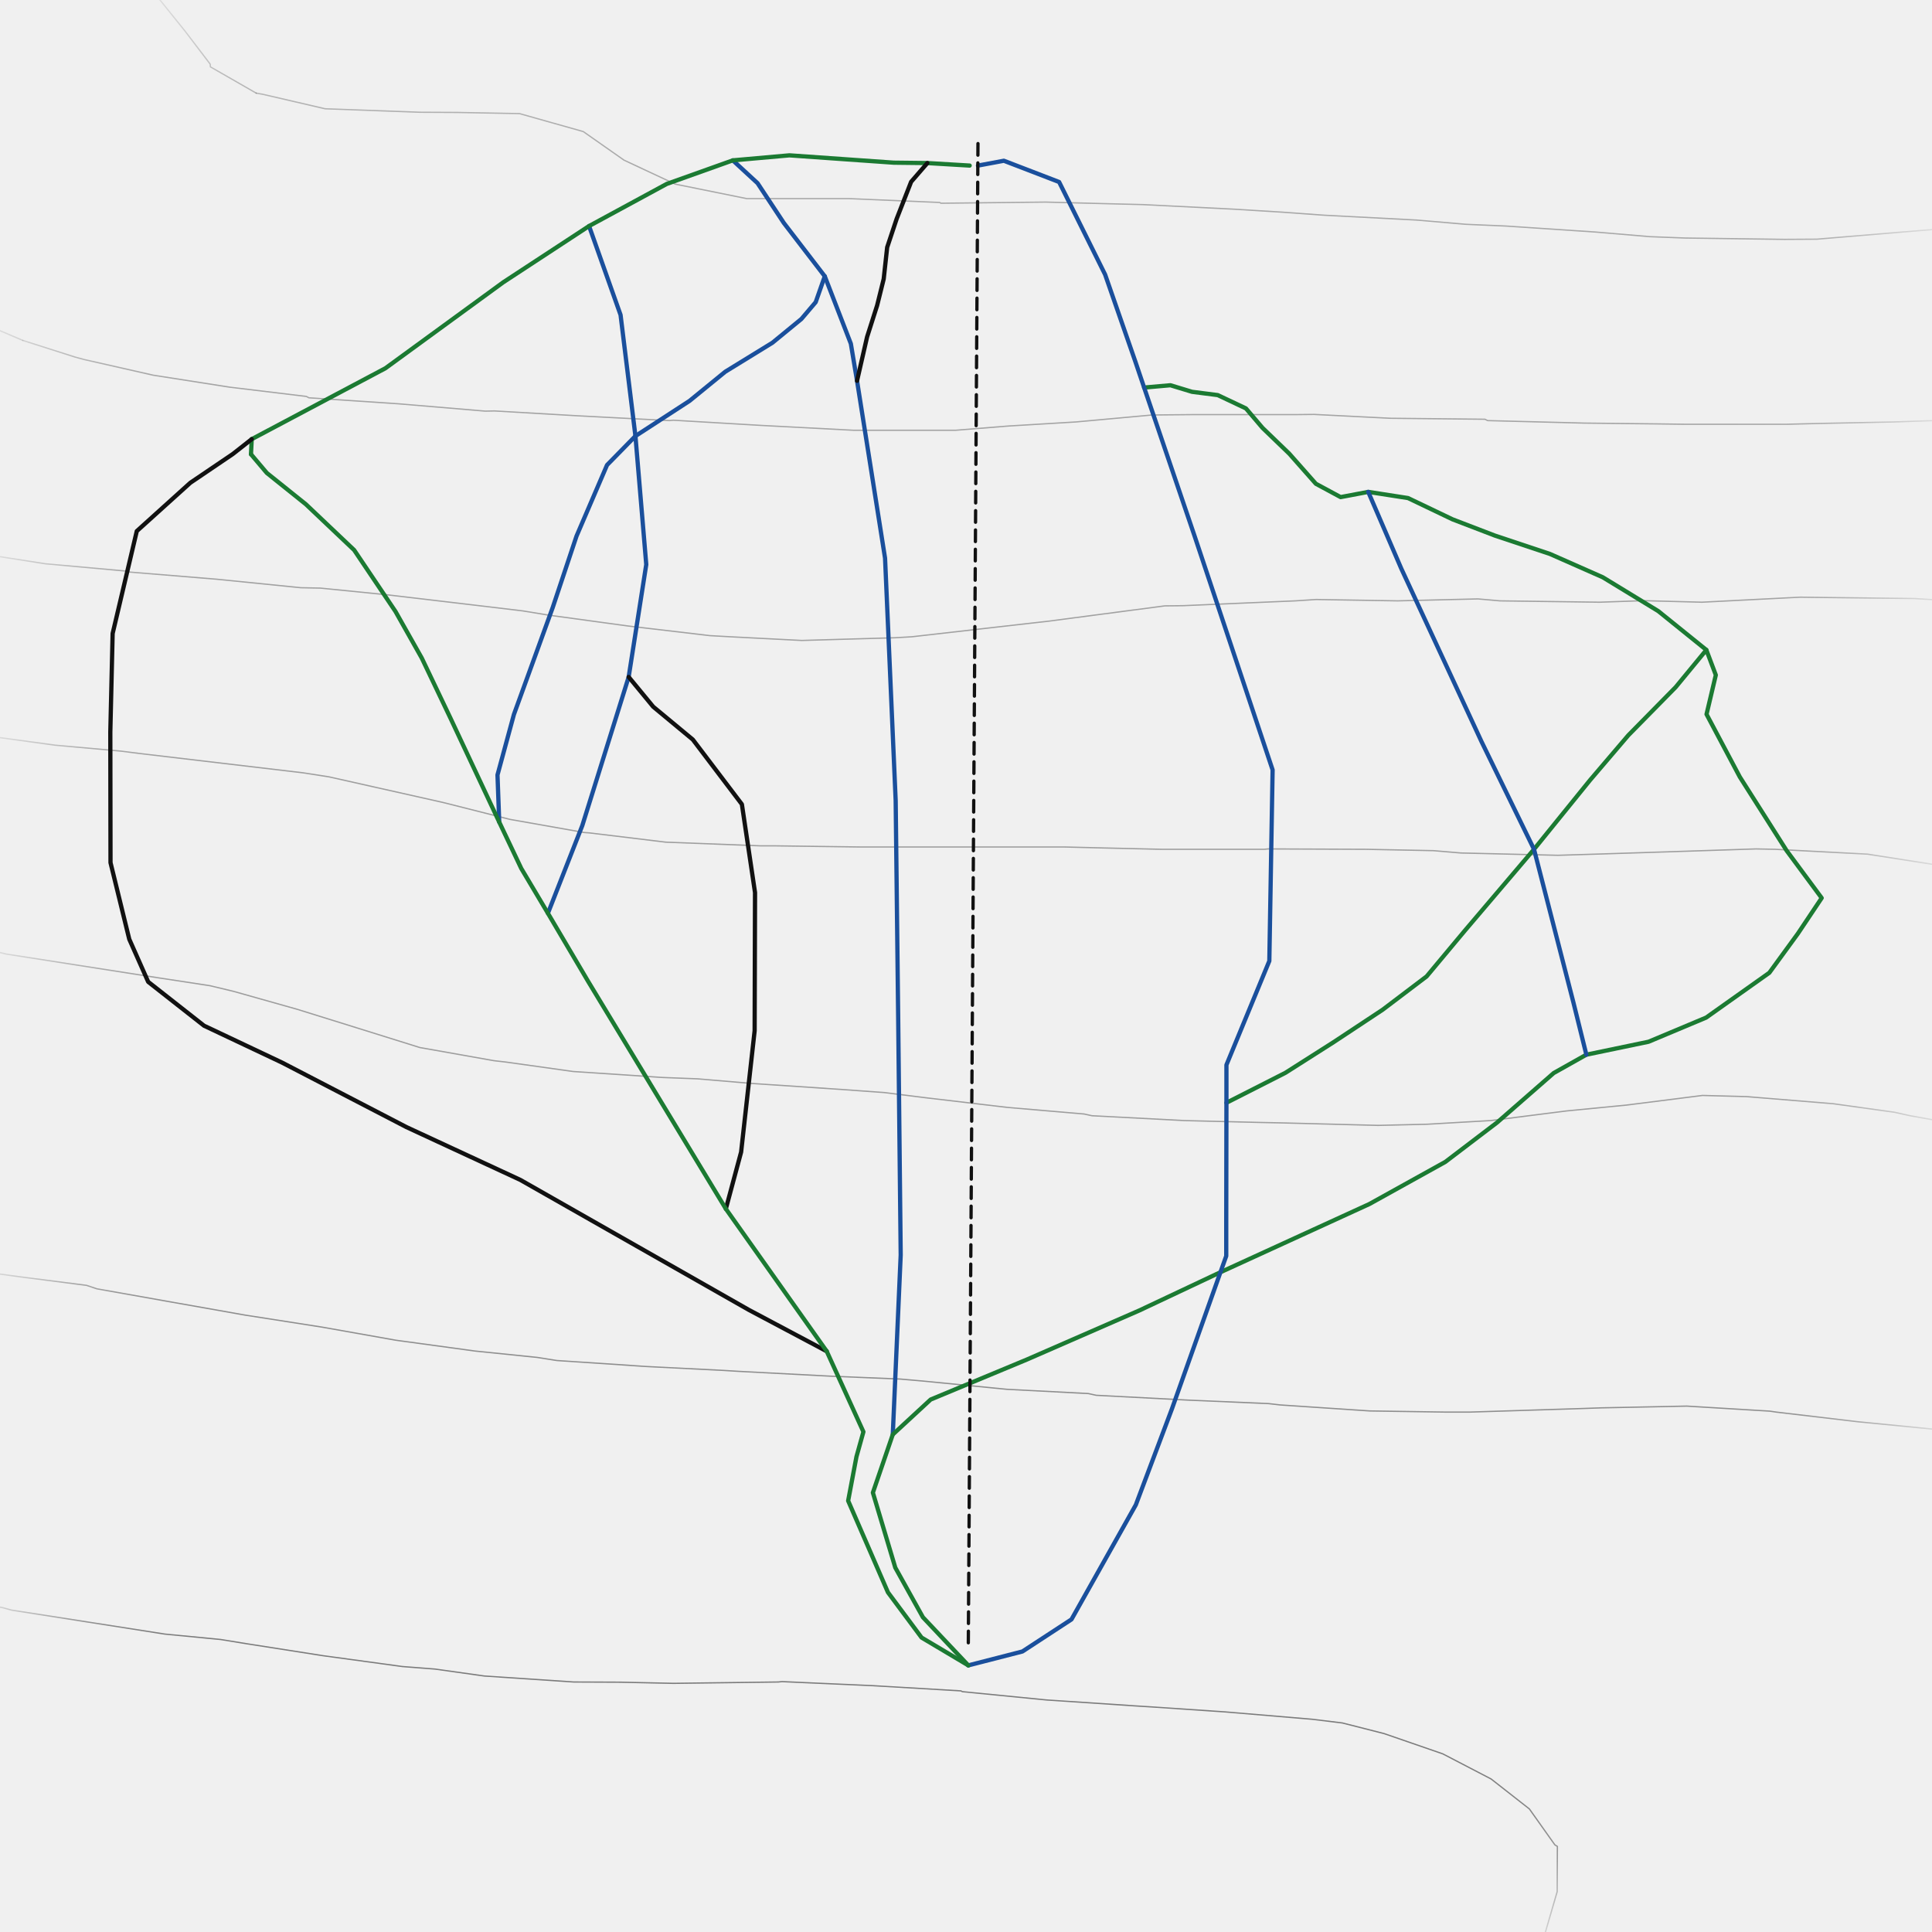
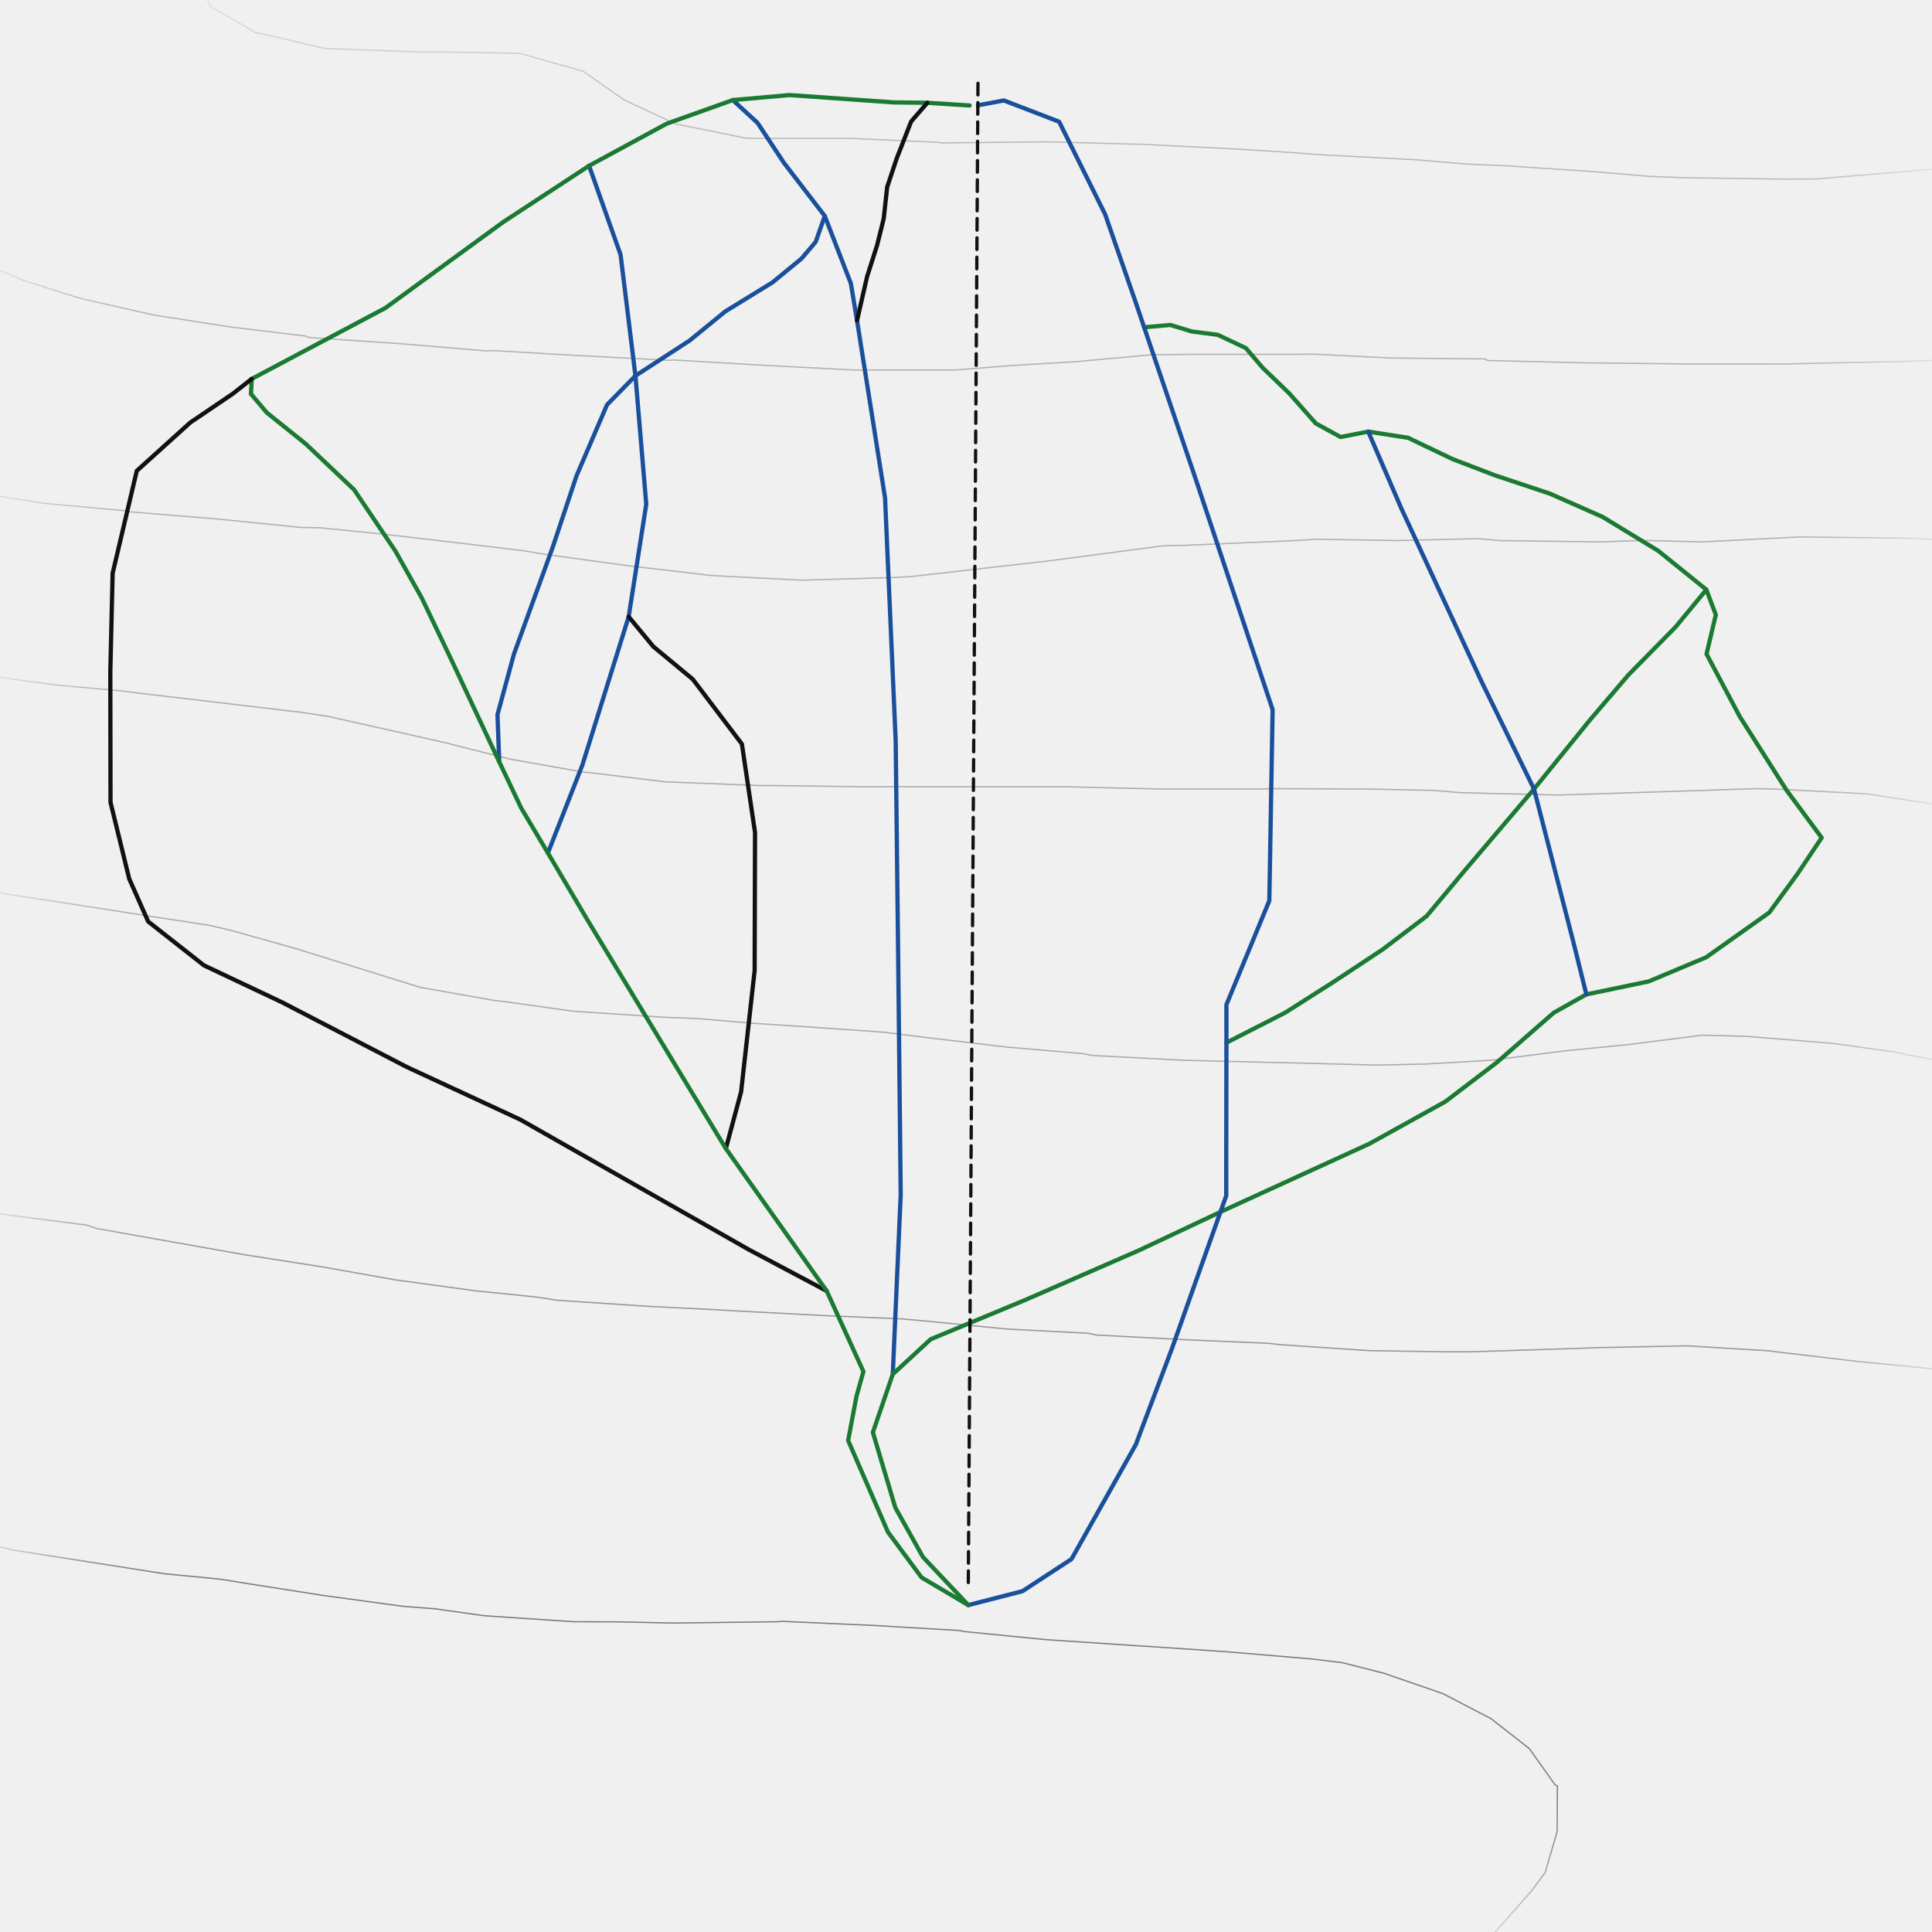
<svg xmlns="http://www.w3.org/2000/svg" viewBox="0 0 1000 1000">
  <g class="sh-frontal-art">
    <defs>
      <filter id="sh-fade-bear-mountain-ski-hill" x="-25%" y="-25%" width="150%" height="150%">
        <feGaussianBlur stdDeviation="42" />
      </filter>
      <mask id="sh-contour-fade-bear-mountain-ski-hill" maskUnits="userSpaceOnUse" x="0" y="0" width="1000" height="1000">
        <rect x="0" y="0" width="1000" height="1000" fill="#000" />
        <rect x="8" y="8" width="984" height="984" fill="#fff" filter="url(#sh-fade-bear-mountain-ski-hill)" />
      </mask>
    </defs>
    <g mask="url(#sh-contour-fade-bear-mountain-ski-hill)">
-       <polyline class="sh-frontal-contour" points="-217.9,-204.0 -204.8,-217.2" fill="none" stroke="#000" stroke-opacity="0.240" stroke-width="0.66" style="fill:none;stroke:#000;stroke-opacity:0.240;stroke-width:0.66;stroke-dasharray:none;stroke-linejoin:round;stroke-linecap:round;vector-effect:none" />
-       <polyline class="sh-frontal-contour" points="132.6,48.2 136.0,48.8 168.3,56.3 217.3,58.1 236.7,58.2 268.9,58.8 301.9,68.1 323.0,82.9 349.5,95.3 386.5,102.8 398.5,102.8 439.4,102.8 486.4,104.8 487.0,105.2 541.3,104.6 571.5,105.4 591.6,105.9 639.2,108.3 663.4,109.8 685.5,111.4 733.2,113.9 758.7,116.1 779.5,117.0 825.8,120.1 854.0,122.5 872.1,123.2 923.7,123.9 940.4,123.8 984.6,120.1 1014.0,117.7 1056.1,111.5 1081.5,108.1 1142.2,96.0 1143.5,95.4 1193.3,75.6 1212.5,63.2" fill="none" stroke="#000" stroke-opacity="0.303" stroke-width="0.66" style="fill:none;stroke:#000;stroke-opacity:0.303;stroke-width:0.66;stroke-dasharray:none;stroke-linejoin:round;stroke-linecap:round;vector-effect:none" />
-       <polyline class="sh-frontal-contour" points="132.6,48.2 108.9,34.6 108.8,33.2 95.7,16.0 81.2,-2.0 64.1,-18.7 44.3,-34.2 24.5,-49.7 3.4,-64.5 -15.0,-80.6 -20.6,-89.4 -25.5,-100.5 -30.7,-122.8 -38.6,-143.8 -39.3,-148.4 -35.8,-169.9 -33.6,-193.5 -33.0,-195.9" fill="none" stroke="#000" stroke-opacity="0.303" stroke-width="0.66" style="fill:none;stroke:#000;stroke-opacity:0.303;stroke-width:0.66;stroke-dasharray:none;stroke-linejoin:round;stroke-linecap:round;vector-effect:none" />
-       <polyline class="sh-frontal-contour" points="11.8,176.2 38.8,184.8 43.6,186.1 79.3,194.2 118.9,200.4 158.6,205.2 159.9,205.9 206.2,209.0 251.2,212.8 255.9,212.7 298.8,215.2 346.5,217.7 348.5,217.5 394.1,220.2 441.7,222.7 494.7,222.7 522.1,220.5 556.9,218.4 596.3,214.8 617.8,214.6 670.7,214.6 680.1,214.5 719.7,216.5 768.6,217.0 770.0,217.7 820.2,219.0 857.1,219.4 871.9,219.6 924.8,219.6 940.9,219.2 980.4,218.4 1021.2,217.0 1036.0,217.1 1091.6,215.9 1102.9,215.5 1145.8,215.3 1190.8,217.6 1192.1,218.4" fill="none" stroke="#000" stroke-opacity="0.320" stroke-width="0.66" style="fill:none;stroke:#000;stroke-opacity:0.320;stroke-width:0.66;stroke-dasharray:none;stroke-linejoin:round;stroke-linecap:round;vector-effect:none" />
-       <polyline class="sh-frontal-contour" points="11.8,176.2 -15.9,164.4 -38.3,150.2 -59.4,135.3 -79.2,119.8 -84.0,114.3 -96.4,103.1 -114.8,87.0 -137.2,72.7 -158.4,57.9 -178.1,42.4 -192.6,24.4 -203.1,4.6 -203.9,-2.8 -207.0,-18.3 -212.2,-40.6 -215.2,-57.6 -217.4,-62.9" fill="none" stroke="#000" stroke-opacity="0.320" stroke-width="0.66" style="fill:none;stroke:#000;stroke-opacity:0.320;stroke-width:0.66;stroke-dasharray:none;stroke-linejoin:round;stroke-linecap:round;vector-effect:none" />
-       <polyline class="sh-frontal-contour" points="-75.7,263.9 -64.2,269.1 -49.3,276.3 -16.2,285.6 23.4,291.8 66.4,295.7 67.1,296.1 112.1,299.8 155.7,304.2 165.8,304.4 200.7,307.9 243.0,312.9 270.6,316.2 284.0,318.4 325.0,324.0 367.4,329.0 378.1,329.6 415.0,331.5 463.2,330.1 471.9,329.6 534.1,322.5 542.1,321.6 602.9,313.6 612.3,313.5 670.5,311.0 681.2,310.3 723.4,311.0 765.0,310.0 776.4,311.0 828.0,311.7 850.7,310.9 880.9,311.7 931.8,309.1 939.2,309.2 990.8,309.8 1020.3,311.6 1035.7,313.5 1076.7,319.1 1117.7,324.7 1128.5,325.3 1161.4,329.0 1213.0,329.6 1219.0,329.0" fill="none" stroke="#000" stroke-opacity="0.329" stroke-width="0.66" style="fill:none;stroke:#000;stroke-opacity:0.329;stroke-width:0.66;stroke-dasharray:none;stroke-linejoin:round;stroke-linecap:round;vector-effect:none" />
-       <polyline class="sh-frontal-contour" points="-75.7,263.9 -99.4,250.3 -103.6,246.5 -119.2,234.8 -139.0,219.3 -158.8,203.8 -179.9,188.9 -201.0,174.1" fill="none" stroke="#000" stroke-opacity="0.329" stroke-width="0.66" style="fill:none;stroke:#000;stroke-opacity:0.329;stroke-width:0.66;stroke-dasharray:none;stroke-linejoin:round;stroke-linecap:round;vector-effect:none" />
-       <polyline class="sh-frontal-contour" points="-53.5,374.5 -45.4,375.0 -12.5,380.1 28.5,385.7 62.8,388.8 72.2,390.0 114.5,395.0 156.8,400.0 170.3,402.1 193.9,407.4 229.5,415.4 263.9,424.1 302.3,430.9 305.0,431.1 344.6,435.9 393.6,437.8 400.9,437.8 445.2,438.4 486.0,438.4 498.1,438.4 551.0,438.4 571.1,438.9 601.3,439.6 654.3,439.6 656.3,439.4 707.2,439.6 742.0,440.3 756.1,441.5 806.4,442.7 829.2,442.0 863.3,440.9 908.9,439.4 918.9,439.6 966.6,442.1 1006.2,448.3 1008.9,448.5 1043.3,455.8 1080.3,463.2 1123.9,467.5 1125.3,466.9 1176.9,467.5 1211.0,467.8" fill="none" stroke="#000" stroke-opacity="0.342" stroke-width="0.66" style="fill:none;stroke:#000;stroke-opacity:0.342;stroke-width:0.66;stroke-dasharray:none;stroke-linejoin:round;stroke-linecap:round;vector-effect:none" />
-       <polyline class="sh-frontal-contour" points="-53.5,374.5 -90.5,367.1 -120.9,356.6 -146.0,343.6 -167.1,328.7 -186.9,313.2 -206.6,297.7" fill="none" stroke="#000" stroke-opacity="0.342" stroke-width="0.66" style="fill:none;stroke:#000;stroke-opacity:0.342;stroke-width:0.66;stroke-dasharray:none;stroke-linejoin:round;stroke-linecap:round;vector-effect:none" />
-       <polyline class="sh-frontal-contour" points="-200.5,440.6 -167.4,449.9 -163.4,450.8 -137.0,460.4 -104.0,469.7 -70.9,479.0 -35.2,487.0 -9.7,490.6 3.1,493.8 42.8,500.0 82.5,506.2 108.7,510.2 120.8,513.1 153.8,522.4 185.6,532.3 217.3,542.2 255.6,549.0 261.7,549.7 296.6,554.6 342.9,557.7 361.0,558.4 389.2,560.8 435.5,563.9 457.7,565.5 479.2,568.2 521.5,573.2 561.1,576.6 565.2,577.5 612.8,580.0 653.0,581.0 663.1,581.2 713.4,582.5 738.8,581.9 771.6,580.0 811.0,575.0 841.8,572.0 881.2,567.0 904.0,567.6 949.0,571.3 980.6,575.7 988.7,577.5 1027.0,584.4 1069.3,589.3 1094.2,592.5 1110.3,594.9 1144.7,603.6 1179.1,612.2 1217.4,619.1" fill="none" stroke="#000" stroke-opacity="0.346" stroke-width="0.66" style="fill:none;stroke:#000;stroke-opacity:0.346;stroke-width:0.66;stroke-dasharray:none;stroke-linejoin:round;stroke-linecap:round;vector-effect:none" />
-       <polyline class="sh-frontal-contour" points="1219.5,788.6 1193.1,776.2 1165.4,764.4 1132.3,755.1 1124.2,753.2 1092.7,748.9 1050.3,743.9 1018.1,740.6 1005.4,740.2 961.7,735.9 919.4,730.9 916.0,730.4 873.1,727.8 828.9,728.7 817.5,729.1 760.6,730.9 748.5,730.9 709.0,730.3 662.7,727.2 656.6,726.5 615.0,724.7 567.4,722.2 563.3,721.3 521.1,719.1 477.4,714.8 466.0,713.8 429.8,712.3 382.2,709.8 374.1,709.3 334.5,707.3 288.2,704.2 278.1,702.6 245.9,699.3 204.9,693.7 166.6,686.9 126.9,680.7 88.5,673.9 50.2,667.1 44.8,665.3 10.5,660.9 -30.5,655.3 -64.8,650.8 -72.8,650.3 -111.2,643.5 -145.5,634.8 -174.6,623.7 -198.4,610.0" fill="none" stroke="#000" stroke-opacity="0.410" stroke-width="0.66" style="fill:none;stroke:#000;stroke-opacity:0.410;stroke-width:0.66;stroke-dasharray:none;stroke-linejoin:round;stroke-linecap:round;vector-effect:none" />
-       <polyline class="sh-frontal-contour" points="113.1,1201.2 108.6,1182.1 107.9,1178.9 96.0,1159.7 77.6,1143.6 52.5,1130.6 23.4,1119.4 -6.9,1108.9 -35.3,1099.5 -38.7,1099.0 -70.4,1089.0 -102.1,1079.1 -132.5,1068.6 -162.9,1058.1 -190.6,1046.3 -215.7,1033.3" fill="none" stroke="#000" stroke-opacity="0.477" stroke-width="0.66" style="fill:none;stroke:#000;stroke-opacity:0.477;stroke-width:0.66;stroke-dasharray:none;stroke-linejoin:round;stroke-linecap:round;vector-effect:none" />
-       <polyline class="sh-frontal-contour" points="560.4,1201.2 584.1,1181.6 593.9,1172.1 630.8,1145.0 667.7,1117.8 670.4,1116.6 703.3,1089.9 738.8,1062.0 746.1,1056.5 772.4,1032.9 792.6,1010.1 799.8,1000.4 806.0,979.1 806.1,955.7 804.8,954.9 791.6,936.3 771.8,920.8 746.8,907.8 716.4,897.3 694.8,891.8 679.3,889.9 634.4,886.1 596.1,883.5 588.1,883.0 541.7,879.9 498.1,875.6 497.4,875.2 451.8,872.5 404.8,870.4 402.8,870.6 348.6,871.3 321.1,870.7 297.0,870.6 250.7,867.5 225.1,863.9 208.3,862.6 167.3,857.0 127.7,850.8 114.2,848.6 85.3,845.8 45.7,839.6 6.0,833.4 1.3,832.1 -31.0,826.0 -66.7,818.0 -99.8,808.7 -134.1,800.0 -145.6,796.2 -167.2,790.7 -200.2,781.4" fill="none" stroke="#000" stroke-opacity="0.487" stroke-width="0.66" style="fill:none;stroke:#000;stroke-opacity:0.487;stroke-width:0.66;stroke-dasharray:none;stroke-linejoin:round;stroke-linecap:round;vector-effect:none" />
-       <polyline class="sh-frontal-contour" points="748.7,1214.1 797.8,1193.9 851.7,1176.6 877.7,1170.8 911.0,1162.3 971.0,1148.4 989.0,1143.5 1026.9,1132.2 1082.9,1115.9 1122.8,1105.7 1140.1,1100.5 1194.7,1083.5" fill="none" stroke="#000" stroke-opacity="0.500" stroke-width="0.66" style="fill:none;stroke:#000;stroke-opacity:0.500;stroke-width:0.66;stroke-dasharray:none;stroke-linejoin:round;stroke-linecap:round;vector-effect:none" />
+       <polyline class="sh-frontal-contour" points="132.6,17.0 136.0,17.6 168.3,25.1 217.3,26.9 236.7,27.0 268.9,27.6 301.9,36.9 323.0,51.7 349.5,64.1 386.5,71.6 398.5,71.6 439.4,71.6 486.4,73.7 487.0,74.0 541.3,73.4 571.5,74.2 591.6,74.7 639.2,77.1 663.4,78.6 685.5,80.2 733.2,82.7 758.7,84.9 779.5,85.8 825.8,88.9 854.0,91.3 872.1,92.0 923.7,92.7 940.4,92.6 984.6,88.9 1014.0,86.5 1056.1,80.3 1081.5,76.9 1142.2,64.8 1143.5,64.2 1193.3,44.4 1212.5,32.0" fill="none" stroke="#000" stroke-opacity="0.240" stroke-width="0.66" style="fill:none;stroke:#000;stroke-opacity:0.240;stroke-width:0.66;stroke-dasharray:none;stroke-linejoin:round;stroke-linecap:round;vector-effect:none" />
+       <polyline class="sh-frontal-contour" points="132.6,17.0 108.9,3.4 108.8,2.0 95.7,-15.2 81.2,-33.2 64.1,-49.9 44.3,-65.4 24.5,-80.9 3.4,-95.7 -15.0,-111.8 -20.6,-120.5 -25.5,-131.7 -30.7,-154.0 -38.6,-175.0 -39.3,-179.6 -35.8,-201.1" fill="none" stroke="#000" stroke-opacity="0.240" stroke-width="0.66" style="fill:none;stroke:#000;stroke-opacity:0.240;stroke-width:0.66;stroke-dasharray:none;stroke-linejoin:round;stroke-linecap:round;vector-effect:none" />
+       <polyline class="sh-frontal-contour" points="11.8,145.0 38.8,153.6 43.6,154.9 79.3,163.0 118.9,169.2 158.6,174.0 159.9,174.7 206.2,177.8 251.2,181.6 255.9,181.5 298.8,184.0 346.5,186.5 348.5,186.3 394.1,189.0 441.7,191.5 494.7,191.5 522.1,189.3 556.9,187.2 596.3,183.6 617.8,183.4 670.7,183.4 680.1,183.3 719.7,185.3 768.6,185.8 770.0,186.6 820.2,187.8 857.1,188.2 871.9,188.4 924.8,188.4 940.9,188.0 980.4,187.2 1021.2,185.8 1036.0,185.9 1091.6,184.7 1102.9,184.3 1145.8,184.1 1190.8,186.4 1192.1,187.2" fill="none" stroke="#000" stroke-opacity="0.262" stroke-width="0.66" style="fill:none;stroke:#000;stroke-opacity:0.262;stroke-width:0.66;stroke-dasharray:none;stroke-linejoin:round;stroke-linecap:round;vector-effect:none" />
+       <polyline class="sh-frontal-contour" points="11.8,145.0 -15.9,133.2 -38.3,119.0 -59.4,104.1 -79.2,88.6 -84.0,83.1 -96.4,71.9 -114.8,55.8 -137.2,41.5 -158.4,26.7 -178.1,11.2 -192.6,-6.8 -203.1,-26.6 -203.9,-34.0 -207.0,-49.5 -212.2,-71.8 -215.2,-88.8 -217.4,-94.1" fill="none" stroke="#000" stroke-opacity="0.262" stroke-width="0.66" style="fill:none;stroke:#000;stroke-opacity:0.262;stroke-width:0.66;stroke-dasharray:none;stroke-linejoin:round;stroke-linecap:round;vector-effect:none" />
+       <polyline class="sh-frontal-contour" points="-75.7,232.7 -64.2,237.9 -49.3,245.1 -16.2,254.4 23.4,260.6 66.4,264.5 67.1,264.9 112.1,268.6 155.7,273.0 165.8,273.2 200.7,276.7 243.0,281.7 270.6,285.0 284.0,287.2 325.0,292.8 367.4,297.8 378.1,298.4 415.0,300.3 463.2,298.9 471.9,298.4 534.1,291.3 542.1,290.4 602.9,282.4 612.3,282.3 670.5,279.8 681.2,279.1 723.4,279.8 765.0,278.8 776.4,279.8 828.0,280.5 850.7,279.7 880.9,280.5 931.8,277.9 939.2,278.0 990.8,278.6 1020.3,280.4 1035.7,282.3 1076.7,287.9 1117.7,293.5 1128.5,294.1 1161.4,297.8 1213.0,298.5 1219.0,297.8" fill="none" stroke="#000" stroke-opacity="0.273" stroke-width="0.66" style="fill:none;stroke:#000;stroke-opacity:0.273;stroke-width:0.66;stroke-dasharray:none;stroke-linejoin:round;stroke-linecap:round;vector-effect:none" />
+       <polyline class="sh-frontal-contour" points="-75.7,232.7 -99.4,219.1 -103.6,215.3 -119.2,203.6 -139.0,188.1 -158.8,172.6 -179.9,157.7 -201.0,142.9" fill="none" stroke="#000" stroke-opacity="0.273" stroke-width="0.66" style="fill:none;stroke:#000;stroke-opacity:0.273;stroke-width:0.66;stroke-dasharray:none;stroke-linejoin:round;stroke-linecap:round;vector-effect:none" />
+       <polyline class="sh-frontal-contour" points="-53.5,343.3 -45.4,343.8 -12.5,348.9 28.5,354.5 62.8,357.6 72.2,358.8 114.5,363.8 156.8,368.8 170.3,370.9 193.9,376.2 229.5,384.2 263.9,392.9 302.3,399.7 305.0,399.9 344.6,404.7 393.6,406.6 400.9,406.6 445.2,407.2 486.0,407.2 498.1,407.2 551.0,407.2 571.1,407.7 601.3,408.4 654.3,408.4 656.3,408.2 707.2,408.4 742.0,409.1 756.1,410.3 806.4,411.5 829.2,410.8 863.3,409.7 908.9,408.2 918.9,408.4 966.6,410.9 1006.2,417.1 1008.9,417.3 1043.3,424.6 1080.3,432.0 1123.9,436.3 1125.3,435.7 1176.9,436.3 1211.0,436.6" fill="none" stroke="#000" stroke-opacity="0.291" stroke-width="0.66" style="fill:none;stroke:#000;stroke-opacity:0.291;stroke-width:0.66;stroke-dasharray:none;stroke-linejoin:round;stroke-linecap:round;vector-effect:none" />
+       <polyline class="sh-frontal-contour" points="-53.5,343.3 -90.5,335.9 -120.9,325.4 -146.0,312.4 -167.1,297.5 -186.9,282.0 -206.6,266.5" fill="none" stroke="#000" stroke-opacity="0.291" stroke-width="0.66" style="fill:none;stroke:#000;stroke-opacity:0.291;stroke-width:0.66;stroke-dasharray:none;stroke-linejoin:round;stroke-linecap:round;vector-effect:none" />
+       <polyline class="sh-frontal-contour" points="-200.5,409.4 -167.4,418.7 -163.4,419.6 -137.0,429.2 -104.0,438.5 -70.9,447.8 -35.2,455.8 -9.7,459.4 3.1,462.7 42.8,468.8 82.5,475.0 108.7,479.0 120.8,481.9 153.8,491.2 185.6,501.1 217.3,511.0 255.6,517.8 261.7,518.5 296.6,523.4 342.9,526.5 361.0,527.2 389.2,529.6 435.5,532.7 457.7,534.3 479.2,537.0 521.5,542.0 561.1,545.4 565.2,546.3 612.8,548.8 653.0,549.8 663.1,550.0 713.4,551.3 738.8,550.7 771.6,548.8 811.0,543.8 841.8,540.8 881.2,535.8 904.0,536.4 949.0,540.1 980.6,544.5 988.7,546.3 1027.0,553.2 1069.3,558.1 1094.2,561.3 1110.3,563.7 1144.7,572.4 1179.1,581.0 1217.4,587.9" fill="none" stroke="#000" stroke-opacity="0.296" stroke-width="0.66" style="fill:none;stroke:#000;stroke-opacity:0.296;stroke-width:0.66;stroke-dasharray:none;stroke-linejoin:round;stroke-linecap:round;vector-effect:none" />
+       <polyline class="sh-frontal-contour" points="1219.5,757.4 1193.1,745.0 1165.4,733.2 1132.3,723.9 1124.2,722.0 1092.7,717.7 1050.3,712.7 1018.1,709.4 1005.4,709.0 961.7,704.7 919.4,699.7 916.0,699.2 873.1,696.6 828.9,697.5 817.5,697.9 760.6,699.7 748.5,699.7 709.0,699.1 662.7,696.0 656.6,695.3 615.0,693.5 567.4,691.0 563.3,690.1 521.1,687.9 477.4,683.6 466.0,682.6 429.8,681.1 382.2,678.6 374.1,678.1 334.5,676.1 288.2,673.0 278.1,671.4 245.9,668.1 204.9,662.5 166.6,655.7 126.9,649.5 88.5,642.7 50.2,635.9 44.8,634.1 10.5,629.7 -30.5,624.1 -64.8,619.6 -72.8,619.1 -111.2,612.3 -145.5,603.6 -174.6,592.5 -198.4,578.9" fill="none" stroke="#000" stroke-opacity="0.378" stroke-width="0.66" style="fill:none;stroke:#000;stroke-opacity:0.378;stroke-width:0.66;stroke-dasharray:none;stroke-linejoin:round;stroke-linecap:round;vector-effect:none" />
+       <polyline class="sh-frontal-contour" points="115.5,1218.3 115.8,1203.3 115.6,1193.5 113.1,1170.0 108.6,1150.9 107.9,1147.7 96.0,1128.5 77.6,1112.4 52.5,1099.4 23.4,1088.2 -6.9,1077.7 -35.3,1068.3 -38.7,1067.8 -70.4,1057.8 -102.1,1047.9 -132.5,1037.4 -162.9,1026.9 -190.6,1015.1 -215.7,1002.1" fill="none" stroke="#000" stroke-opacity="0.479" stroke-width="0.66" style="fill:none;stroke:#000;stroke-opacity:0.479;stroke-width:0.66;stroke-dasharray:none;stroke-linejoin:round;stroke-linecap:round;vector-effect:none" />
+       <polyline class="sh-frontal-contour" points="517.7,1206.2 526.9,1199.1 560.4,1170.0 584.1,1150.4 593.9,1140.9 630.8,1113.8 667.7,1086.6 670.4,1085.4 703.3,1058.7 738.8,1030.8 746.1,1025.3 772.4,1001.7 792.6,978.9 799.8,969.2 806.0,947.9 806.1,924.5 804.8,923.7 791.6,905.1 771.8,889.6 746.8,876.6 716.4,866.1 694.8,860.6 679.3,858.7 634.4,854.9 596.1,852.3 588.1,851.8 541.7,848.7 498.1,844.4 497.4,844.0 451.8,841.3 404.8,839.2 402.8,839.4 348.6,840.1 321.1,839.5 297.0,839.4 250.7,836.3 225.1,832.7 208.3,831.4 167.3,825.8 127.7,819.6 114.2,817.4 85.3,814.6 45.7,808.4 6.0,802.2 1.3,800.9 -31.0,794.8 -66.7,786.8 -99.8,777.5 -134.1,768.8 -145.6,765.0 -167.2,759.5 -200.2,750.2" fill="none" stroke="#000" stroke-opacity="0.488" stroke-width="0.66" style="fill:none;stroke:#000;stroke-opacity:0.488;stroke-width:0.66;stroke-dasharray:none;stroke-linejoin:round;stroke-linecap:round;vector-effect:none" />
+       <polyline class="sh-frontal-contour" points="700.2,1203.4 748.7,1182.9 797.8,1162.7 851.7,1145.4 877.7,1139.6 911.0,1131.1 971.0,1117.2 989.0,1112.3 1026.9,1101.0 1082.9,1084.7 1122.8,1074.5 1140.1,1069.3 1194.7,1052.3" fill="none" stroke="#000" stroke-opacity="0.500" stroke-width="0.66" style="fill:none;stroke:#000;stroke-opacity:0.500;stroke-width:0.66;stroke-dasharray:none;stroke-linejoin:round;stroke-linecap:round;vector-effect:none" />
    </g>
-     <polyline class="sh-frontal-run" points="130.3,227.3 129.9,235.1" fill="none" stroke="#1b7a32" style="fill:none;stroke:#1b7a32;stroke-width:2.2;stroke-dasharray:none;stroke-linejoin:round;stroke-linecap:round;vector-effect:none" />
-     <polyline class="sh-frontal-run" points="379.3,83.0 392.1,94.8 405.7,115.4 426.9,143.0 440.4,177.9 443.6,197.1 458.1,288.9 463.6,414.4 464.9,527.1 466.2,649.6 462.1,742.5" fill="none" stroke="#1a4f9c" style="fill:none;stroke:#1a4f9c;stroke-width:2.2;stroke-dasharray:none;stroke-linejoin:round;stroke-linecap:round;vector-effect:none" />
-     <polyline class="sh-frontal-run" points="304.9,117.0 321.2,163.0 328.9,225.7 334.5,292.2 325.4,350.4 301.4,427.3 283.6,472.7" fill="none" stroke="#1a4f9c" style="fill:none;stroke:#1a4f9c;stroke-width:2.2;stroke-dasharray:none;stroke-linejoin:round;stroke-linecap:round;vector-effect:none" />
-     <polyline class="sh-frontal-run" points="501.9,85.7 480.0,84.4 462.6,84.2 408.6,80.4 379.3,83.0 345.1,95.2 304.9,117.0 260.5,146.1 199.5,190.6 130.3,227.3" fill="none" stroke="#1b7a32" style="fill:none;stroke:#1b7a32;stroke-width:2.2;stroke-dasharray:none;stroke-linejoin:round;stroke-linecap:round;vector-effect:none" />
-     <polyline class="sh-frontal-run" points="426.9,143.0 422.2,156.4 414.8,165.1 399.8,177.4 375.4,192.4 356.9,207.5 328.9,225.7 314.2,240.7 298.4,277.5 286.1,314.4 266.0,369.8 257.5,401.1 258.4,425.5" fill="none" stroke="#1a4f9c" style="fill:none;stroke:#1a4f9c;stroke-width:2.2;stroke-dasharray:none;stroke-linejoin:round;stroke-linecap:round;vector-effect:none" />
-     <polyline class="sh-frontal-run" points="325.4,350.4 338.1,365.8 358.6,382.8 384.0,416.3 390.8,462.0 390.6,533.5 383.6,596.3 375.7,625.7" fill="none" stroke="#111" style="fill:none;stroke:#111;stroke-width:2.2;stroke-dasharray:none;stroke-linejoin:round;stroke-linecap:round;vector-effect:none" />
-     <polyline class="sh-frontal-run" points="592.2,200.6 605.8,199.4 617.0,202.8 630.3,204.5 644.9,211.4 653.5,221.5 667.3,234.8 681.1,250.4 693.9,257.3 708.2,254.6 728.8,257.8 751.8,268.8 773.7,277.2 802.2,286.7 829.6,298.8 858.3,316.3 883.2,336.4 867.3,355.7 842.8,380.6 823.0,403.8 794.0,439.6 758.2,481.7 738.4,505.4 715.7,522.6 690.3,539.4 665.3,555.3 634.8,570.8" fill="none" stroke="#1b7a32" style="fill:none;stroke:#1b7a32;stroke-width:2.2;stroke-dasharray:none;stroke-linejoin:round;stroke-linecap:round;vector-effect:none" />
-     <polyline class="sh-frontal-run" points="883.2,336.4 888.1,349.4 883.3,369.7 900.5,402.1 924.7,440.2 942.9,464.8 930.6,483.2 915.8,503.5 883.1,526.7 853.3,539.2 821.1,545.9 804.2,555.4 774.9,581.0 748.1,601.4 708.8,623.2 631.7,658.5 589.7,678.3 531.5,703.7 481.7,724.4 462.1,742.5 451.8,772.6 463.4,811.4 477.7,837.1 501.2,862.0" fill="none" stroke="#1b7a32" style="fill:none;stroke:#1b7a32;stroke-width:2.2;stroke-dasharray:none;stroke-linejoin:round;stroke-linecap:round;vector-effect:none" />
-     <polyline class="sh-frontal-run" points="130.3,227.3 120.5,235.0 98.5,249.9 70.8,274.9 58.3,327.9 57.1,378.9 57.2,446.5 66.9,486.1 76.7,508.2 105.6,530.9 146.0,550.0 210.4,583.4 269.3,610.7 387.6,678.0 427.9,699.4" fill="none" stroke="#111" style="fill:none;stroke:#111;stroke-width:2.2;stroke-dasharray:none;stroke-linejoin:round;stroke-linecap:round;vector-effect:none" />
-     <polyline class="sh-frontal-run" points="480.0,84.4 471.6,94.1 464.1,113.3 459.2,128.0 457.4,144.4 454.0,158.1 448.8,174.4 443.6,197.1" fill="none" stroke="#111" style="fill:none;stroke:#111;stroke-width:2.2;stroke-dasharray:none;stroke-linejoin:round;stroke-linecap:round;vector-effect:none" />
-     <polyline class="sh-frontal-run" points="506.2,85.7 519.6,83.2 548.2,94.2 572.0,142.1 587.6,187.0 592.2,200.6 618.5,278.0 658.7,398.5 657.0,497.4 634.8,551.2 634.8,570.8 634.7,633.2 634.7,650.1 631.7,658.5 606.6,729.2 587.9,778.9 554.6,838.2 529.2,854.8 501.2,862.0" fill="none" stroke="#1a4f9c" style="fill:none;stroke:#1a4f9c;stroke-width:2.2;stroke-dasharray:none;stroke-linejoin:round;stroke-linecap:round;vector-effect:none" />
-     <polyline class="sh-frontal-run" points="708.2,254.6 725.3,294.3 766.8,383.8 794.0,439.6 814.4,518.9 821.1,545.9" fill="none" stroke="#1a4f9c" style="fill:none;stroke:#1a4f9c;stroke-width:2.2;stroke-dasharray:none;stroke-linejoin:round;stroke-linecap:round;vector-effect:none" />
-     <polyline class="sh-frontal-run" points="129.9,235.1 138.1,244.8 158.3,261.0 183.3,284.7 204.7,316.5 218.3,340.6 233.2,371.8 258.4,425.5 269.8,449.5 283.6,472.7 304.5,508.1 375.7,625.7 427.9,699.4 446.9,741.1 443.3,754.0 439.0,776.8 459.6,824.2 477.0,847.6 501.2,862.0" fill="none" stroke="#1b7a32" style="fill:none;stroke:#1b7a32;stroke-width:2.2;stroke-dasharray:none;stroke-linejoin:round;stroke-linecap:round;vector-effect:none" />
-     <polyline class="sh-frontal-lift" points="501.2,850.3 506.2,74.0" fill="none" stroke="#111" style="fill:none;stroke:#111;stroke-width:1.7;stroke-dasharray:6 4;stroke-linejoin:round;stroke-linecap:round;vector-effect:none" />
+     <polyline class="sh-frontal-run" points="130.3,196.1 129.9,203.9" fill="none" stroke="#1b7a32" style="fill:none;stroke:#1b7a32;stroke-width:2.2;stroke-dasharray:none;stroke-linejoin:round;stroke-linecap:round;vector-effect:none" />
+     <polyline class="sh-frontal-run" points="379.3,51.8 392.1,63.6 405.7,84.2 426.9,111.8 440.4,146.7 443.6,165.9 458.1,257.7 463.6,383.2 464.9,495.9 466.2,618.4 462.1,711.3" fill="none" stroke="#1a4f9c" style="fill:none;stroke:#1a4f9c;stroke-width:2.2;stroke-dasharray:none;stroke-linejoin:round;stroke-linecap:round;vector-effect:none" />
+     <polyline class="sh-frontal-run" points="304.9,85.8 321.2,131.8 328.9,194.5 334.5,261.0 325.4,319.2 301.4,396.1 283.6,441.5" fill="none" stroke="#1a4f9c" style="fill:none;stroke:#1a4f9c;stroke-width:2.2;stroke-dasharray:none;stroke-linejoin:round;stroke-linecap:round;vector-effect:none" />
+     <polyline class="sh-frontal-run" points="501.9,54.6 480.0,53.2 462.6,53.0 408.6,49.2 379.3,51.8 345.1,64.0 304.9,85.8 260.5,114.9 199.5,159.4 130.3,196.1" fill="none" stroke="#1b7a32" style="fill:none;stroke:#1b7a32;stroke-width:2.2;stroke-dasharray:none;stroke-linejoin:round;stroke-linecap:round;vector-effect:none" />
+     <polyline class="sh-frontal-run" points="426.9,111.8 422.2,125.2 414.8,133.9 399.8,146.2 375.4,161.2 356.9,176.3 328.9,194.5 314.2,209.5 298.4,246.3 286.1,283.2 266.0,338.6 257.5,369.9 258.4,394.3" fill="none" stroke="#1a4f9c" style="fill:none;stroke:#1a4f9c;stroke-width:2.2;stroke-dasharray:none;stroke-linejoin:round;stroke-linecap:round;vector-effect:none" />
+     <polyline class="sh-frontal-run" points="325.4,319.2 338.1,334.6 358.6,351.6 384.0,385.1 390.8,430.9 390.6,502.3 383.6,565.1 375.7,594.5" fill="none" stroke="#111" style="fill:none;stroke:#111;stroke-width:2.2;stroke-dasharray:none;stroke-linejoin:round;stroke-linecap:round;vector-effect:none" />
+     <polyline class="sh-frontal-run" points="592.2,169.4 605.8,168.2 617.0,171.6 630.3,173.3 644.9,180.2 653.5,190.3 667.3,203.6 681.1,219.2 693.9,226.2 708.2,223.4 728.8,226.6 751.8,237.6 773.7,246.0 802.2,255.5 829.6,267.6 858.3,285.1 883.2,305.2 867.3,324.5 842.8,349.4 823.0,372.6 794.0,408.4 758.2,450.5 738.4,474.2 715.7,491.4 690.3,508.2 665.3,524.1 634.8,539.7" fill="none" stroke="#1b7a32" style="fill:none;stroke:#1b7a32;stroke-width:2.2;stroke-dasharray:none;stroke-linejoin:round;stroke-linecap:round;vector-effect:none" />
+     <polyline class="sh-frontal-run" points="883.2,305.2 888.1,318.2 883.3,338.5 900.5,370.9 924.7,409.0 942.9,433.6 930.6,452.0 915.8,472.3 883.1,495.5 853.3,508.0 821.1,514.7 804.2,524.2 774.9,549.8 748.1,570.2 708.8,592.0 631.7,627.3 589.7,647.1 531.5,672.5 481.7,693.2 462.1,711.3 451.8,741.4 463.4,780.3 477.7,805.9 501.2,830.8" fill="none" stroke="#1b7a32" style="fill:none;stroke:#1b7a32;stroke-width:2.2;stroke-dasharray:none;stroke-linejoin:round;stroke-linecap:round;vector-effect:none" />
+     <polyline class="sh-frontal-run" points="130.3,196.1 120.5,203.8 98.5,218.7 70.8,243.7 58.3,296.7 57.1,347.7 57.2,415.3 66.9,454.9 76.7,477.0 105.6,499.7 146.0,518.8 210.4,552.2 269.3,579.5 387.6,646.8 427.9,668.2" fill="none" stroke="#111" style="fill:none;stroke:#111;stroke-width:2.2;stroke-dasharray:none;stroke-linejoin:round;stroke-linecap:round;vector-effect:none" />
+     <polyline class="sh-frontal-run" points="480.0,53.2 471.6,62.9 464.1,82.1 459.2,96.8 457.4,113.2 454.0,126.9 448.8,143.2 443.6,165.9" fill="none" stroke="#111" style="fill:none;stroke:#111;stroke-width:2.2;stroke-dasharray:none;stroke-linejoin:round;stroke-linecap:round;vector-effect:none" />
+     <polyline class="sh-frontal-run" points="506.2,54.5 519.6,52.0 548.2,63.0 572.0,110.9 587.6,155.8 592.2,169.4 618.5,246.8 658.7,367.3 657.0,466.2 634.8,520.0 634.8,539.7 634.7,602.0 634.7,618.9 631.7,627.3 606.6,698.0 587.9,747.7 554.6,807.0 529.2,823.6 501.2,830.8" fill="none" stroke="#1a4f9c" style="fill:none;stroke:#1a4f9c;stroke-width:2.2;stroke-dasharray:none;stroke-linejoin:round;stroke-linecap:round;vector-effect:none" />
+     <polyline class="sh-frontal-run" points="708.2,223.4 725.3,263.1 766.8,352.7 794.0,408.4 814.4,487.7 821.1,514.7" fill="none" stroke="#1a4f9c" style="fill:none;stroke:#1a4f9c;stroke-width:2.2;stroke-dasharray:none;stroke-linejoin:round;stroke-linecap:round;vector-effect:none" />
+     <polyline class="sh-frontal-run" points="129.9,203.9 138.1,213.6 158.3,229.8 183.3,253.5 204.7,285.3 218.3,309.5 233.2,340.6 258.4,394.3 269.8,418.3 283.6,441.5 304.5,476.9 375.7,594.5 427.9,668.2 446.9,709.9 443.3,722.8 439.0,745.6 459.6,793.0 477.0,816.5 501.2,830.8" fill="none" stroke="#1b7a32" style="fill:none;stroke:#1b7a32;stroke-width:2.2;stroke-dasharray:none;stroke-linejoin:round;stroke-linecap:round;vector-effect:none" />
+     <polyline class="sh-frontal-lift" points="501.2,819.1 506.2,42.8" fill="none" stroke="#111" style="fill:none;stroke:#111;stroke-width:1.7;stroke-dasharray:6 4;stroke-linejoin:round;stroke-linecap:round;vector-effect:none" />
  </g>
</svg>
